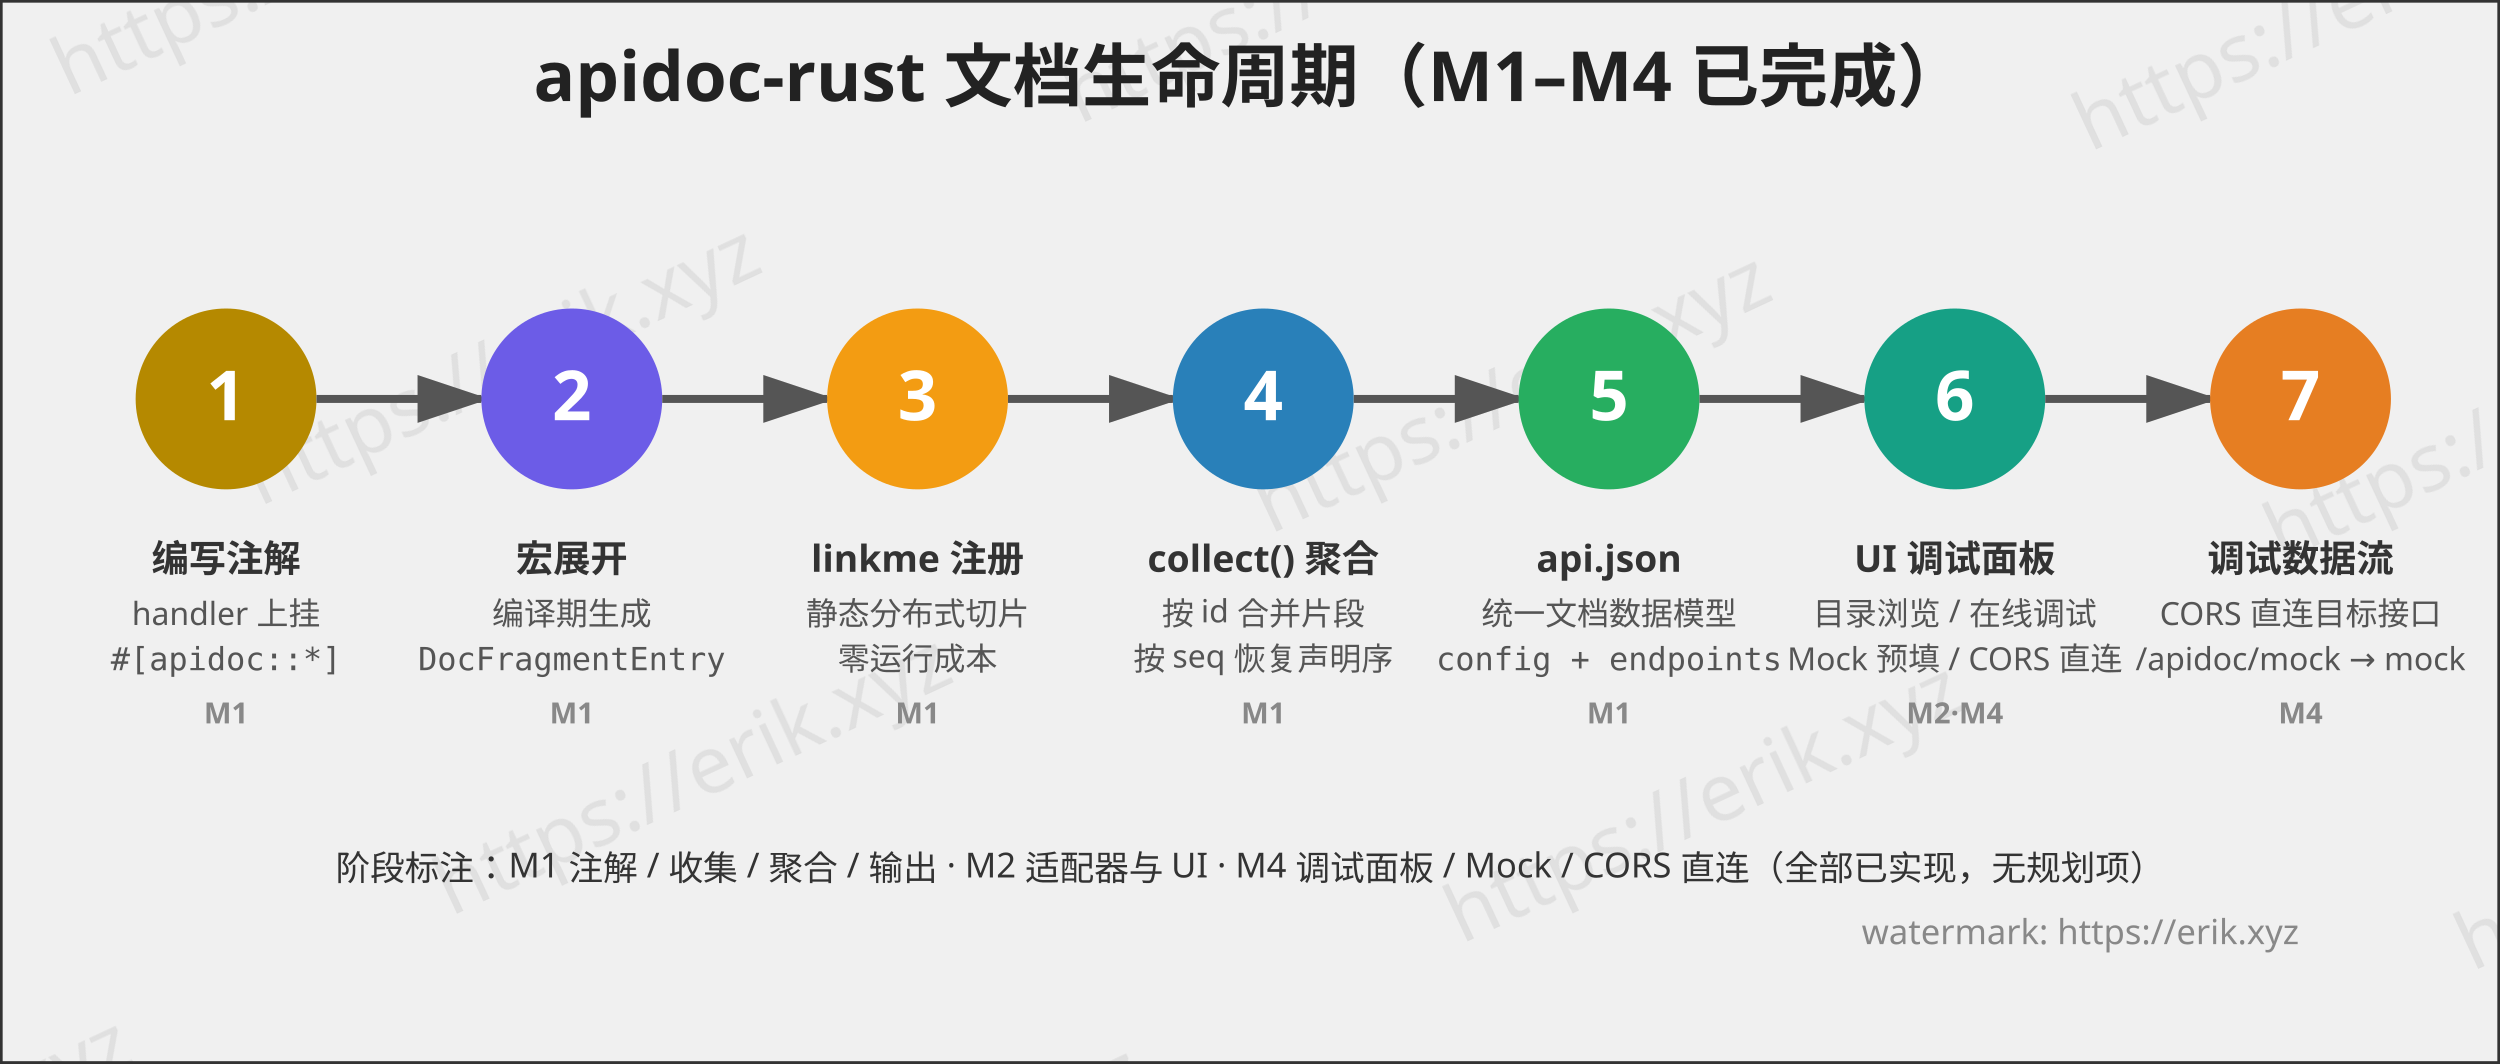
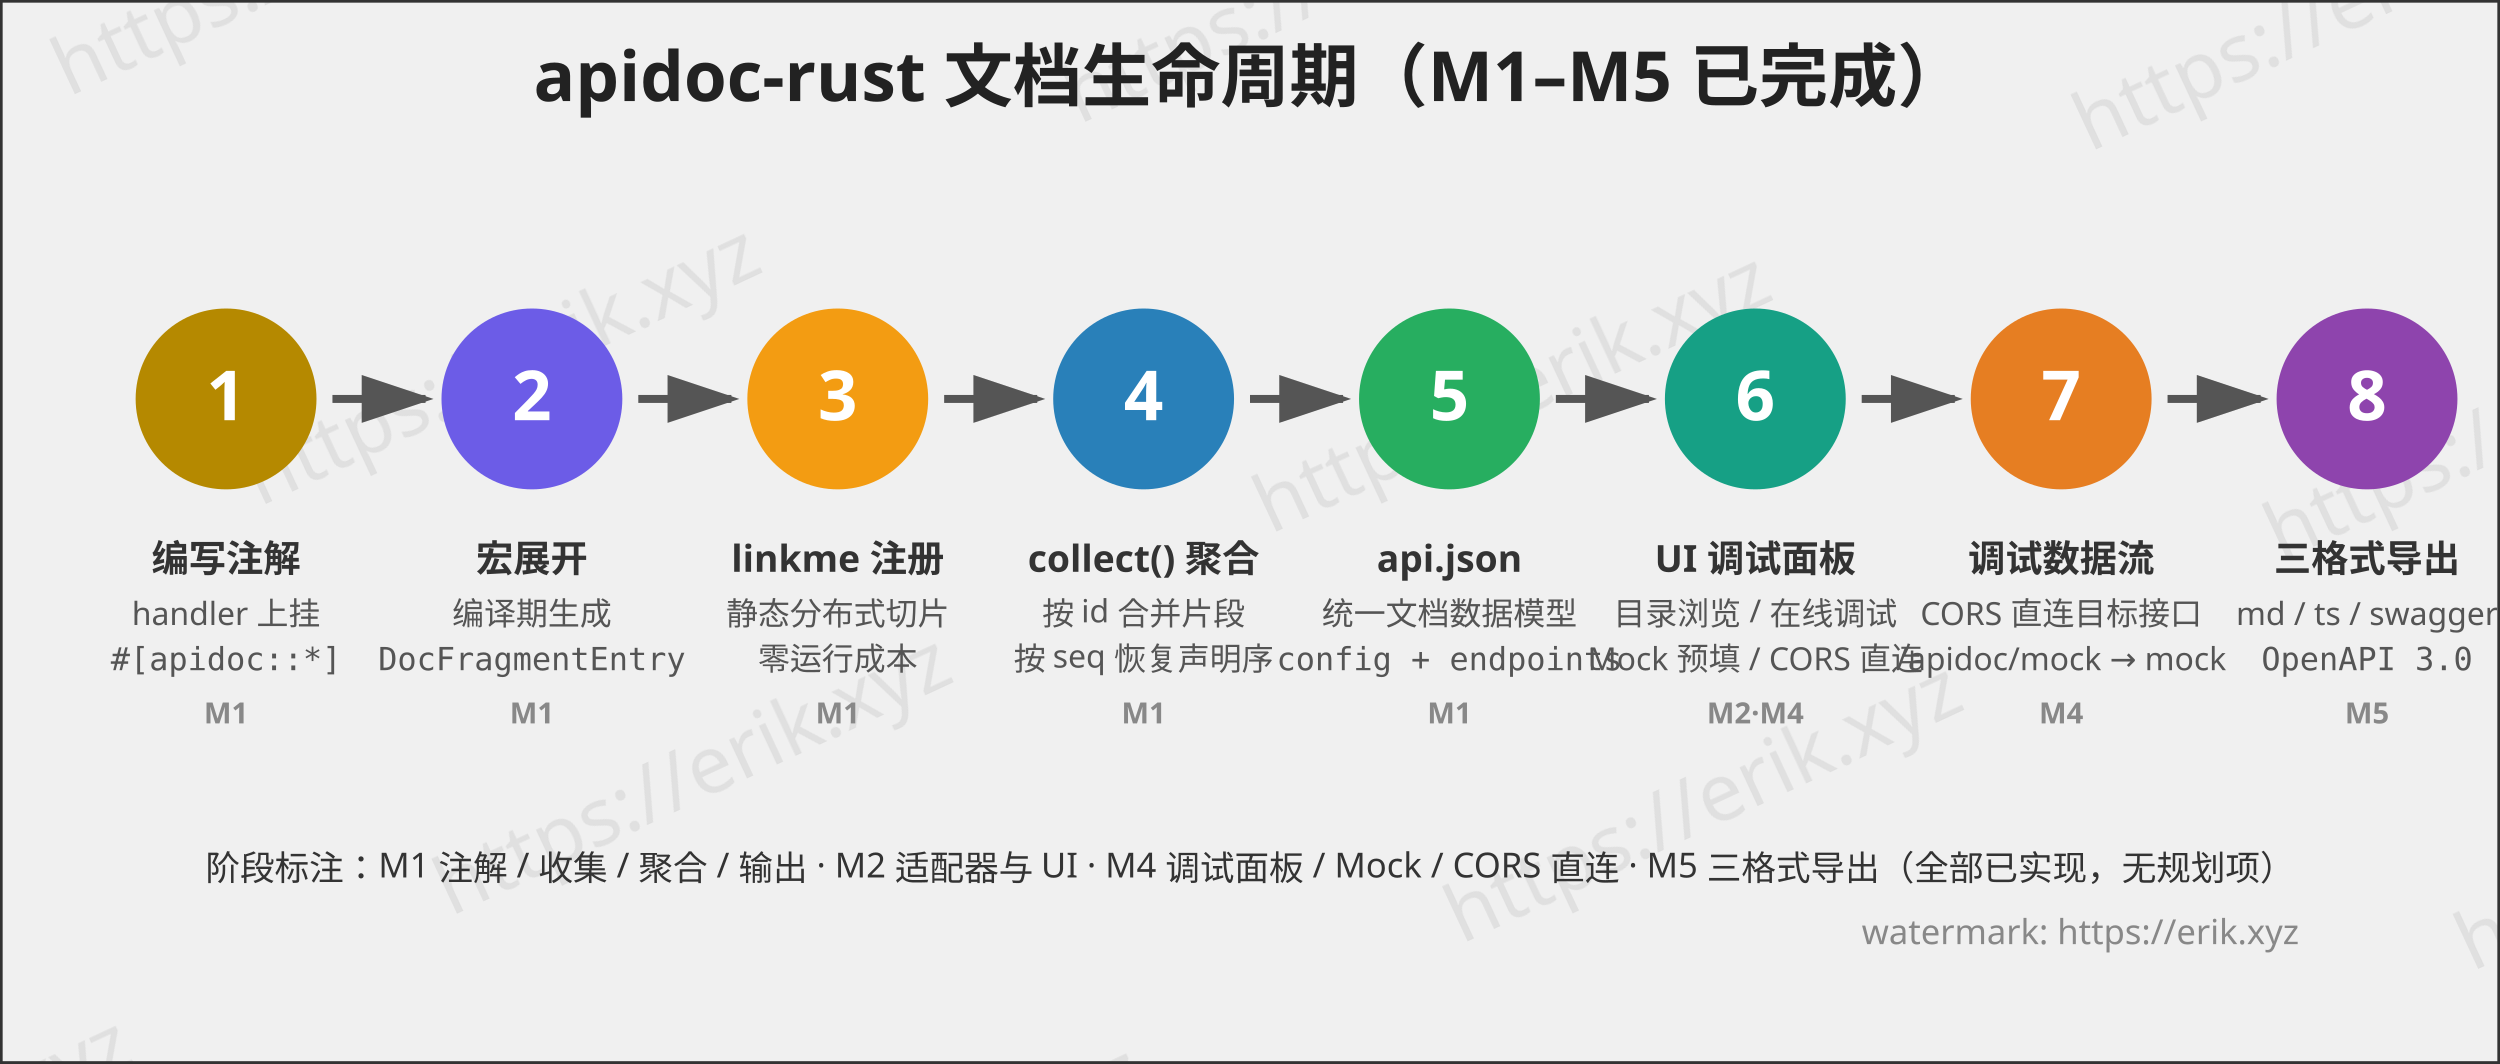
<svg xmlns="http://www.w3.org/2000/svg" viewBox="0 0 940 400" font-family="sans-serif">
  <defs>
    <pattern id="wm" width="340" height="170" patternUnits="userSpaceOnUse" patternTransform="rotate(-25)">
      <text x="8" y="44" font-size="30" fill="#888888" opacity="0.15">https://erik.xyz</text>
    </pattern>
    <marker id="arrow" markerWidth="10" markerHeight="10" refX="8" refY="3" orient="auto">
      <path d="M0,0 L0,6 L9,3 z" fill="#555" />
    </marker>
  </defs>
  <rect width="940" height="400" fill="url(#wm)" />
  <rect x="0" y="0" width="940" height="400" fill="none" stroke="#333" stroke-width="2" />
-   <text x="470" y="38" text-anchor="middle" font-size="26" font-weight="bold" fill="#222">apidoc-rust 文档生命周期（M1–M4 已完成）</text>
+   <text x="470" y="38" text-anchor="middle" font-size="26" font-weight="bold" fill="#222">apidoc-rust 文档生命周期（M1–M5 已完成）</text>
  <circle cx="85" cy="150" r="34" fill="#b58900" />
  <text x="85" y="158" text-anchor="middle" font-size="26" fill="#fff" font-weight="bold">1</text>
  <text x="85" y="215" text-anchor="middle" font-size="14" font-weight="bold" fill="#333">编写注解</text>
  <text x="85" y="235" text-anchor="middle" font-size="12" fill="#555">handler 上挂</text>
  <text x="85" y="252" text-anchor="middle" font-size="12" fill="#555" font-family="monospace">#[apidoc::*]</text>
  <text x="85" y="272" text-anchor="middle" font-size="11" fill="#888" font-weight="bold">M1</text>
-   <line x1="119" y1="150" x2="181" y2="150" stroke="#555" stroke-width="3" marker-end="url(#arrow)" />
-   <circle cx="215" cy="150" r="34" fill="#6c5ce7" />
-   <text x="215" y="158" text-anchor="middle" font-size="26" fill="#fff" font-weight="bold">2</text>
-   <text x="215" y="215" text-anchor="middle" font-size="14" font-weight="bold" fill="#333">宏展开</text>
-   <text x="215" y="235" text-anchor="middle" font-size="12" fill="#555">编译期生成</text>
-   <text x="215" y="252" text-anchor="middle" font-size="12" fill="#555" font-family="monospace">DocFragmentEntry</text>
-   <text x="215" y="272" text-anchor="middle" font-size="11" fill="#888" font-weight="bold">M1</text>
-   <line x1="249" y1="150" x2="311" y2="150" stroke="#555" stroke-width="3" marker-end="url(#arrow)" />
-   <circle cx="345" cy="150" r="34" fill="#f39c12" />
-   <text x="345" y="158" text-anchor="middle" font-size="26" fill="#fff" font-weight="bold">3</text>
-   <text x="345" y="215" text-anchor="middle" font-size="14" font-weight="bold" fill="#333">linkme 注册</text>
-   <text x="345" y="235" text-anchor="middle" font-size="12" fill="#555">静态分布式切片</text>
-   <text x="345" y="252" text-anchor="middle" font-size="12" fill="#555">零运行成本</text>
-   <text x="345" y="272" text-anchor="middle" font-size="11" fill="#888" font-weight="bold">M1</text>
-   <line x1="379" y1="150" x2="441" y2="150" stroke="#555" stroke-width="3" marker-end="url(#arrow)" />
-   <circle cx="475" cy="150" r="34" fill="#2980b9" />
-   <text x="475" y="158" text-anchor="middle" font-size="26" fill="#fff" font-weight="bold">4</text>
-   <text x="475" y="215" text-anchor="middle" font-size="14" font-weight="bold" fill="#333">collect() 聚合</text>
-   <text x="475" y="235" text-anchor="middle" font-size="12" fill="#555">按 id 合并片段</text>
-   <text x="475" y="252" text-anchor="middle" font-size="12" fill="#555">按 seq 恢复声明序</text>
-   <text x="475" y="272" text-anchor="middle" font-size="11" fill="#888" font-weight="bold">M1</text>
-   <line x1="509" y1="150" x2="571" y2="150" stroke="#555" stroke-width="3" marker-end="url(#arrow)" />
-   <circle cx="605" cy="150" r="34" fill="#27ae60" />
-   <text x="605" y="158" text-anchor="middle" font-size="26" fill="#fff" font-weight="bold">5</text>
-   <text x="605" y="215" text-anchor="middle" font-size="14" font-weight="bold" fill="#333">api.json</text>
-   <text x="605" y="235" text-anchor="middle" font-size="12" fill="#555">统一文档数据模型</text>
-   <text x="605" y="252" text-anchor="middle" font-size="12" fill="#555" font-family="monospace">config + endpoints</text>
-   <text x="605" y="272" text-anchor="middle" font-size="11" fill="#888" font-weight="bold">M1</text>
-   <line x1="639" y1="150" x2="701" y2="150" stroke="#555" stroke-width="3" marker-end="url(#arrow)" />
-   <circle cx="735" cy="150" r="34" fill="#16a085" />
-   <text x="735" y="158" text-anchor="middle" font-size="26" fill="#fff" font-weight="bold">6</text>
-   <text x="735" y="215" text-anchor="middle" font-size="14" font-weight="bold" fill="#333">UI 调试面板</text>
-   <text x="735" y="235" text-anchor="middle" font-size="12" fill="#555">目录浏览 / 在线调试</text>
-   <text x="735" y="252" text-anchor="middle" font-size="12" fill="#555">Mock 预填 / CORS 直连</text>
-   <text x="735" y="272" text-anchor="middle" font-size="11" fill="#888" font-weight="bold">M2·M4</text>
-   <line x1="769" y1="150" x2="831" y2="150" stroke="#555" stroke-width="3" marker-end="url(#arrow)" />
-   <circle cx="865" cy="150" r="34" fill="#e67e22" />
-   <text x="865" y="158" text-anchor="middle" font-size="26" fill="#fff" font-weight="bold">7</text>
-   <text x="865" y="215" text-anchor="middle" font-size="14" font-weight="bold" fill="#333">调试数据流</text>
-   <text x="865" y="235" text-anchor="middle" font-size="12" fill="#555">CORS 直连目标接口</text>
-   <text x="865" y="252" text-anchor="middle" font-size="12" fill="#555">/apidoc/mock → mock</text>
-   <text x="865" y="272" text-anchor="middle" font-size="11" fill="#888" font-weight="bold">M4</text>
-   <text x="470" y="331" text-anchor="middle" font-size="13" fill="#333">阶段标注：M1 注解 / 收集 / 聚合 / 输出 · M2 适配器与 UI · M4 调试面板 / Mock / CORS 直连（全部已实现，无规划项）</text>
+   <line x1="125" y1="150" x2="160" y2="150" stroke="#555" stroke-width="3" marker-end="url(#arrow)" />
+   <circle cx="200" cy="150" r="34" fill="#6c5ce7" />
+   <text x="200" y="158" text-anchor="middle" font-size="26" fill="#fff" font-weight="bold">2</text>
+   <text x="200" y="215" text-anchor="middle" font-size="14" font-weight="bold" fill="#333">宏展开</text>
+   <text x="200" y="235" text-anchor="middle" font-size="12" fill="#555">编译期生成</text>
+   <text x="200" y="252" text-anchor="middle" font-size="12" fill="#555" font-family="monospace">DocFragmentEntry</text>
+   <text x="200" y="272" text-anchor="middle" font-size="11" fill="#888" font-weight="bold">M1</text>
+   <line x1="240" y1="150" x2="275" y2="150" stroke="#555" stroke-width="3" marker-end="url(#arrow)" />
+   <circle cx="315" cy="150" r="34" fill="#f39c12" />
+   <text x="315" y="158" text-anchor="middle" font-size="26" fill="#fff" font-weight="bold">3</text>
+   <text x="315" y="215" text-anchor="middle" font-size="14" font-weight="bold" fill="#333">linkme 注册</text>
+   <text x="315" y="235" text-anchor="middle" font-size="12" fill="#555">静态分布式切片</text>
+   <text x="315" y="252" text-anchor="middle" font-size="12" fill="#555">零运行成本</text>
+   <text x="315" y="272" text-anchor="middle" font-size="11" fill="#888" font-weight="bold">M1</text>
+   <line x1="355" y1="150" x2="390" y2="150" stroke="#555" stroke-width="3" marker-end="url(#arrow)" />
+   <circle cx="430" cy="150" r="34" fill="#2980b9" />
+   <text x="430" y="158" text-anchor="middle" font-size="26" fill="#fff" font-weight="bold">4</text>
+   <text x="430" y="215" text-anchor="middle" font-size="14" font-weight="bold" fill="#333">collect() 聚合</text>
+   <text x="430" y="235" text-anchor="middle" font-size="12" fill="#555">按 id 合并片段</text>
+   <text x="430" y="252" text-anchor="middle" font-size="12" fill="#555">按 seq 恢复声明序</text>
+   <text x="430" y="272" text-anchor="middle" font-size="11" fill="#888" font-weight="bold">M1</text>
+   <line x1="470" y1="150" x2="505" y2="150" stroke="#555" stroke-width="3" marker-end="url(#arrow)" />
+   <circle cx="545" cy="150" r="34" fill="#27ae60" />
+   <text x="545" y="158" text-anchor="middle" font-size="26" fill="#fff" font-weight="bold">5</text>
+   <text x="545" y="215" text-anchor="middle" font-size="14" font-weight="bold" fill="#333">api.json</text>
+   <text x="545" y="235" text-anchor="middle" font-size="12" fill="#555">统一文档数据模型</text>
+   <text x="545" y="252" text-anchor="middle" font-size="12" fill="#555" font-family="monospace">config + endpoints</text>
+   <text x="545" y="272" text-anchor="middle" font-size="11" fill="#888" font-weight="bold">M1</text>
+   <line x1="585" y1="150" x2="620" y2="150" stroke="#555" stroke-width="3" marker-end="url(#arrow)" />
+   <circle cx="660" cy="150" r="34" fill="#16a085" />
+   <text x="660" y="158" text-anchor="middle" font-size="26" fill="#fff" font-weight="bold">6</text>
+   <text x="660" y="215" text-anchor="middle" font-size="14" font-weight="bold" fill="#333">UI 调试面板</text>
+   <text x="660" y="235" text-anchor="middle" font-size="12" fill="#555">目录浏览 / 在线调试</text>
+   <text x="660" y="252" text-anchor="middle" font-size="12" fill="#555">Mock 预填 / CORS 直连</text>
+   <text x="660" y="272" text-anchor="middle" font-size="11" fill="#888" font-weight="bold">M2·M4</text>
+   <line x1="700" y1="150" x2="735" y2="150" stroke="#555" stroke-width="3" marker-end="url(#arrow)" />
+   <circle cx="775" cy="150" r="34" fill="#e67e22" />
+   <text x="775" y="158" text-anchor="middle" font-size="26" fill="#fff" font-weight="bold">7</text>
+   <text x="775" y="215" text-anchor="middle" font-size="14" font-weight="bold" fill="#333">调试数据流</text>
+   <text x="775" y="235" text-anchor="middle" font-size="12" fill="#555">CORS 直连目标接口</text>
+   <text x="775" y="252" text-anchor="middle" font-size="12" fill="#555">/apidoc/mock → mock</text>
+   <text x="775" y="272" text-anchor="middle" font-size="11" fill="#888" font-weight="bold">M4</text>
+   <line x1="815" y1="150" x2="850" y2="150" stroke="#555" stroke-width="3" marker-end="url(#arrow)" />
+   <circle cx="890" cy="150" r="34" fill="#8e44ad" />
+   <text x="890" y="158" text-anchor="middle" font-size="26" fill="#fff" font-weight="bold">8</text>
+   <text x="890" y="215" text-anchor="middle" font-size="14" font-weight="bold" fill="#333">三格式导出</text>
+   <text x="890" y="235" text-anchor="middle" font-size="12" fill="#555">md / ts / swagger</text>
+   <text x="890" y="252" text-anchor="middle" font-size="12" fill="#555" font-family="monospace">OpenAPI 3.0</text>
+   <text x="890" y="272" text-anchor="middle" font-size="11" fill="#888" font-weight="bold">M5</text>
+   <text x="470" y="331" text-anchor="middle" font-size="13" fill="#333">阶段标注：M1 注解 / 收集 / 聚合 / 输出 · M2 适配器与 UI · M4 调试面板 / Mock / CORS 直连 · M5 三格式导出（全部已实现，无规划项）</text>
  <text x="700" y="355" font-size="13" fill="#888">watermark: https://erik.xyz</text>
</svg>
